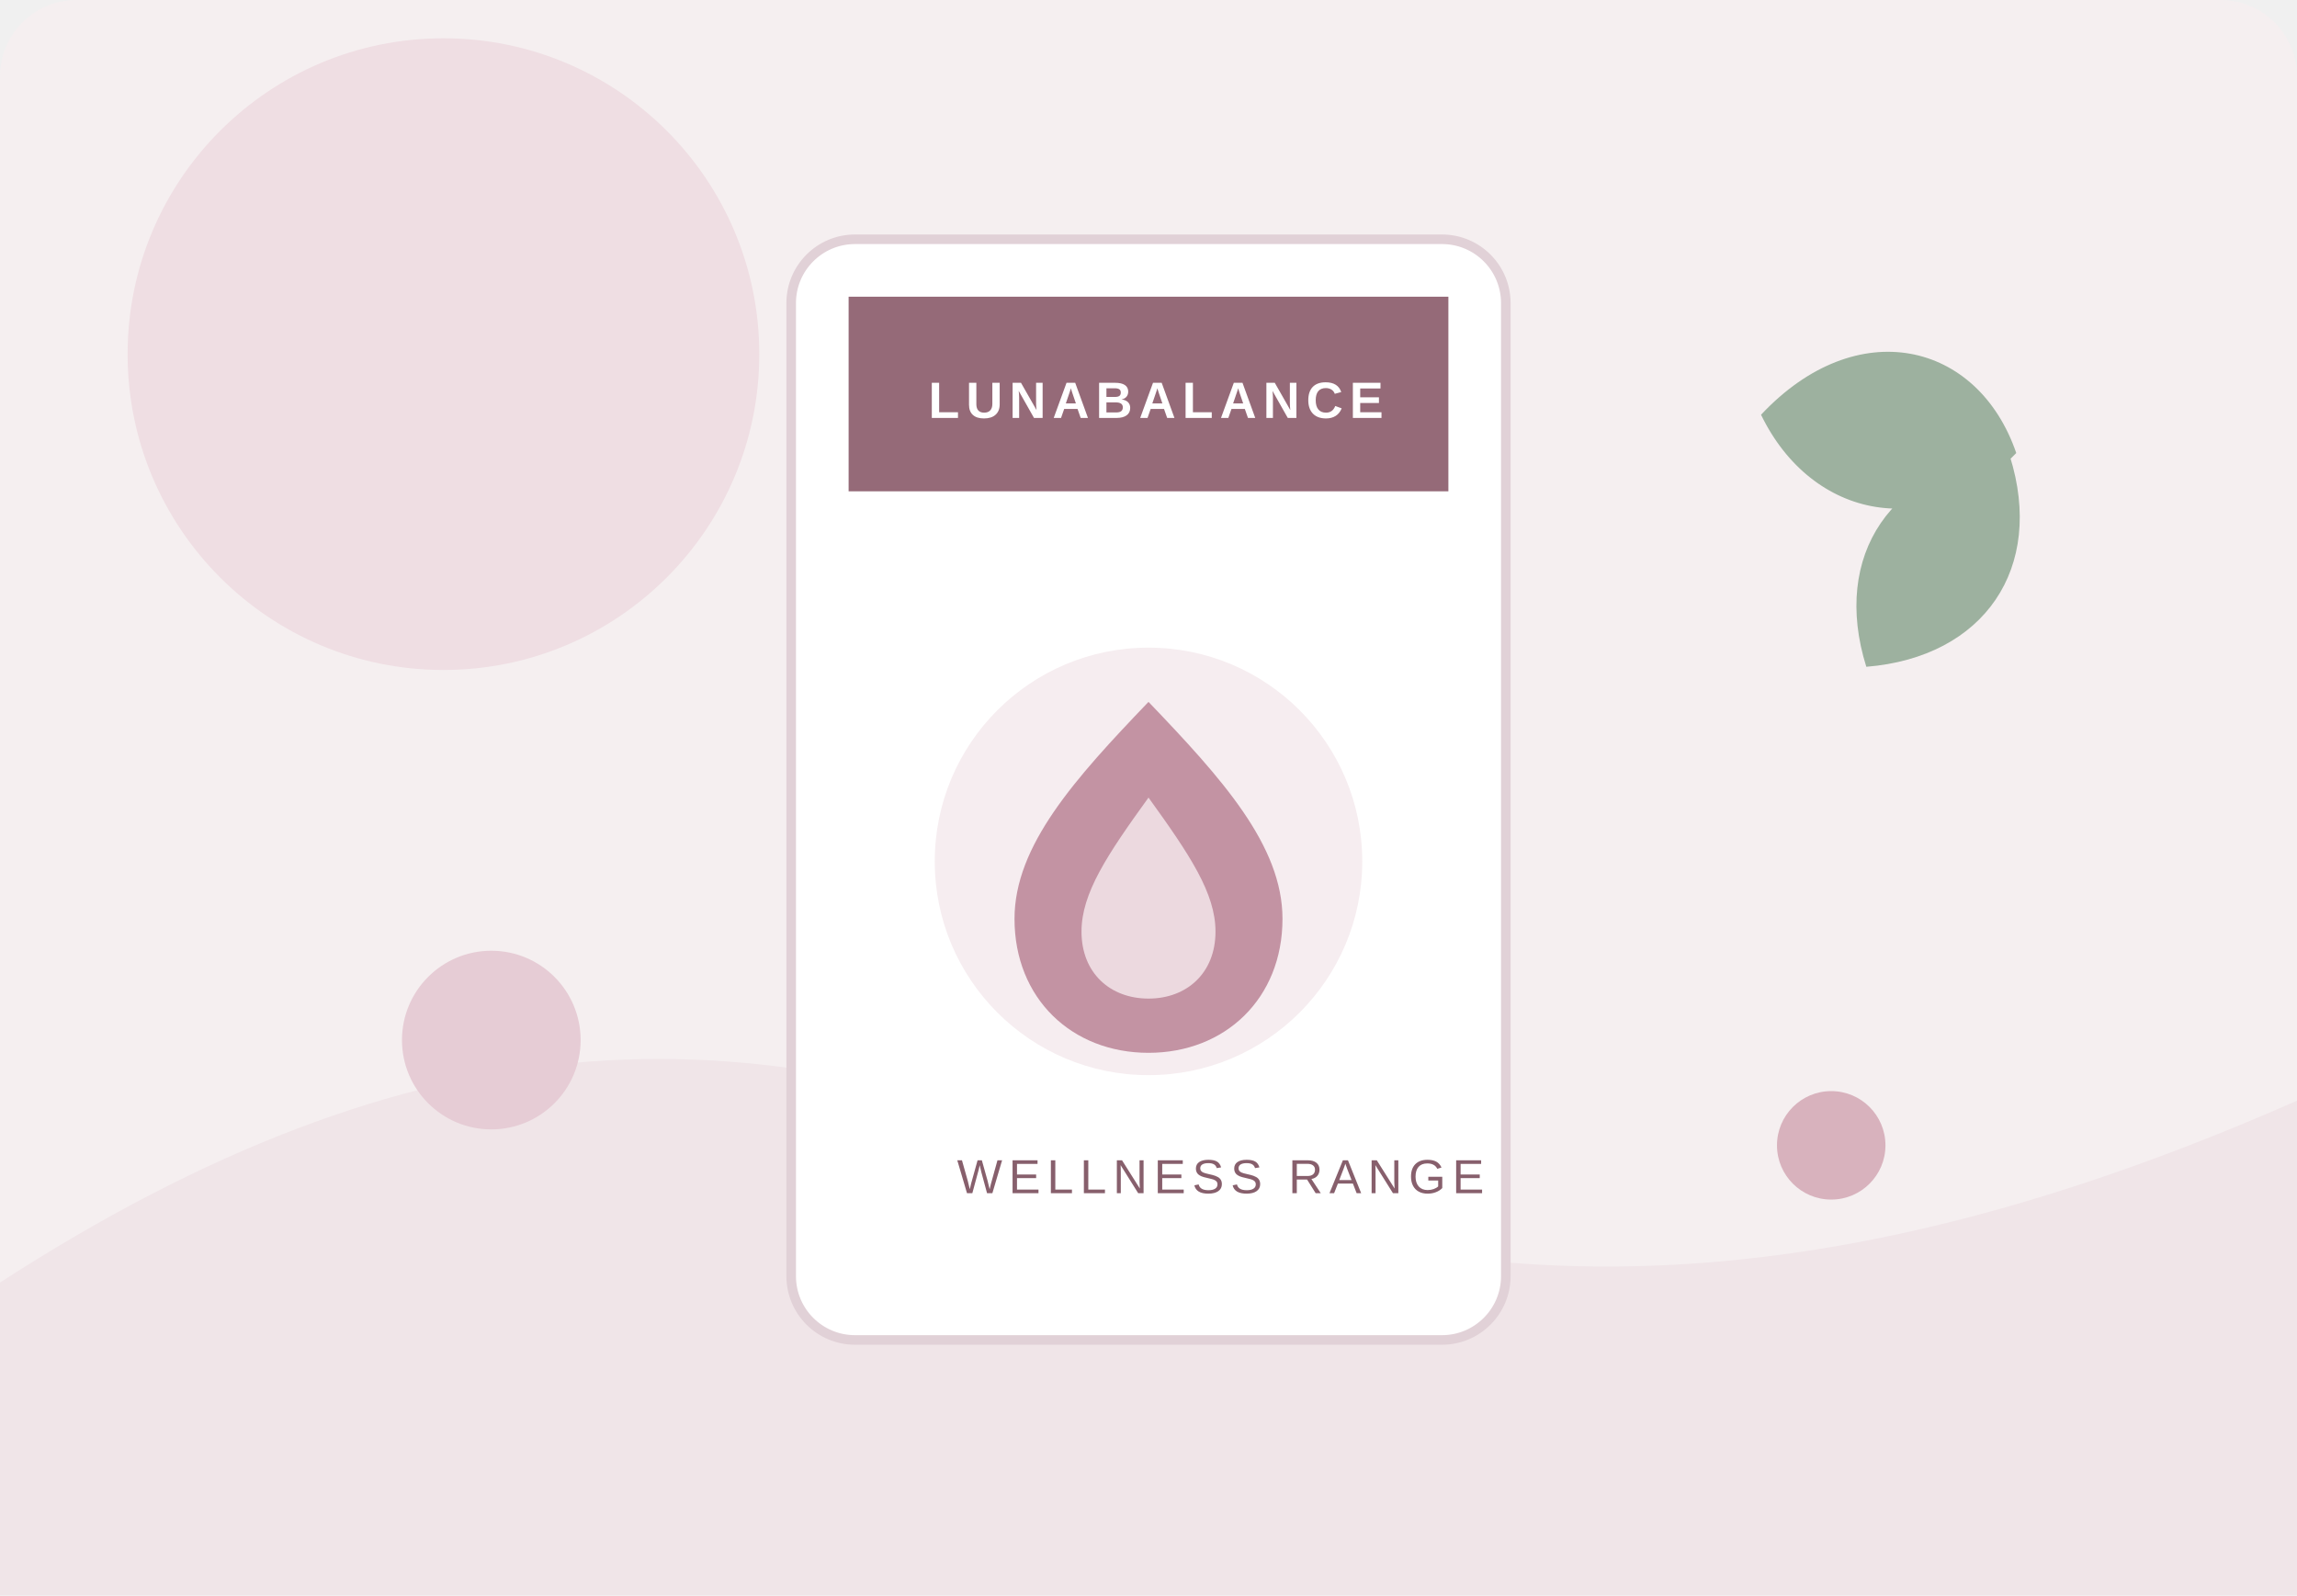
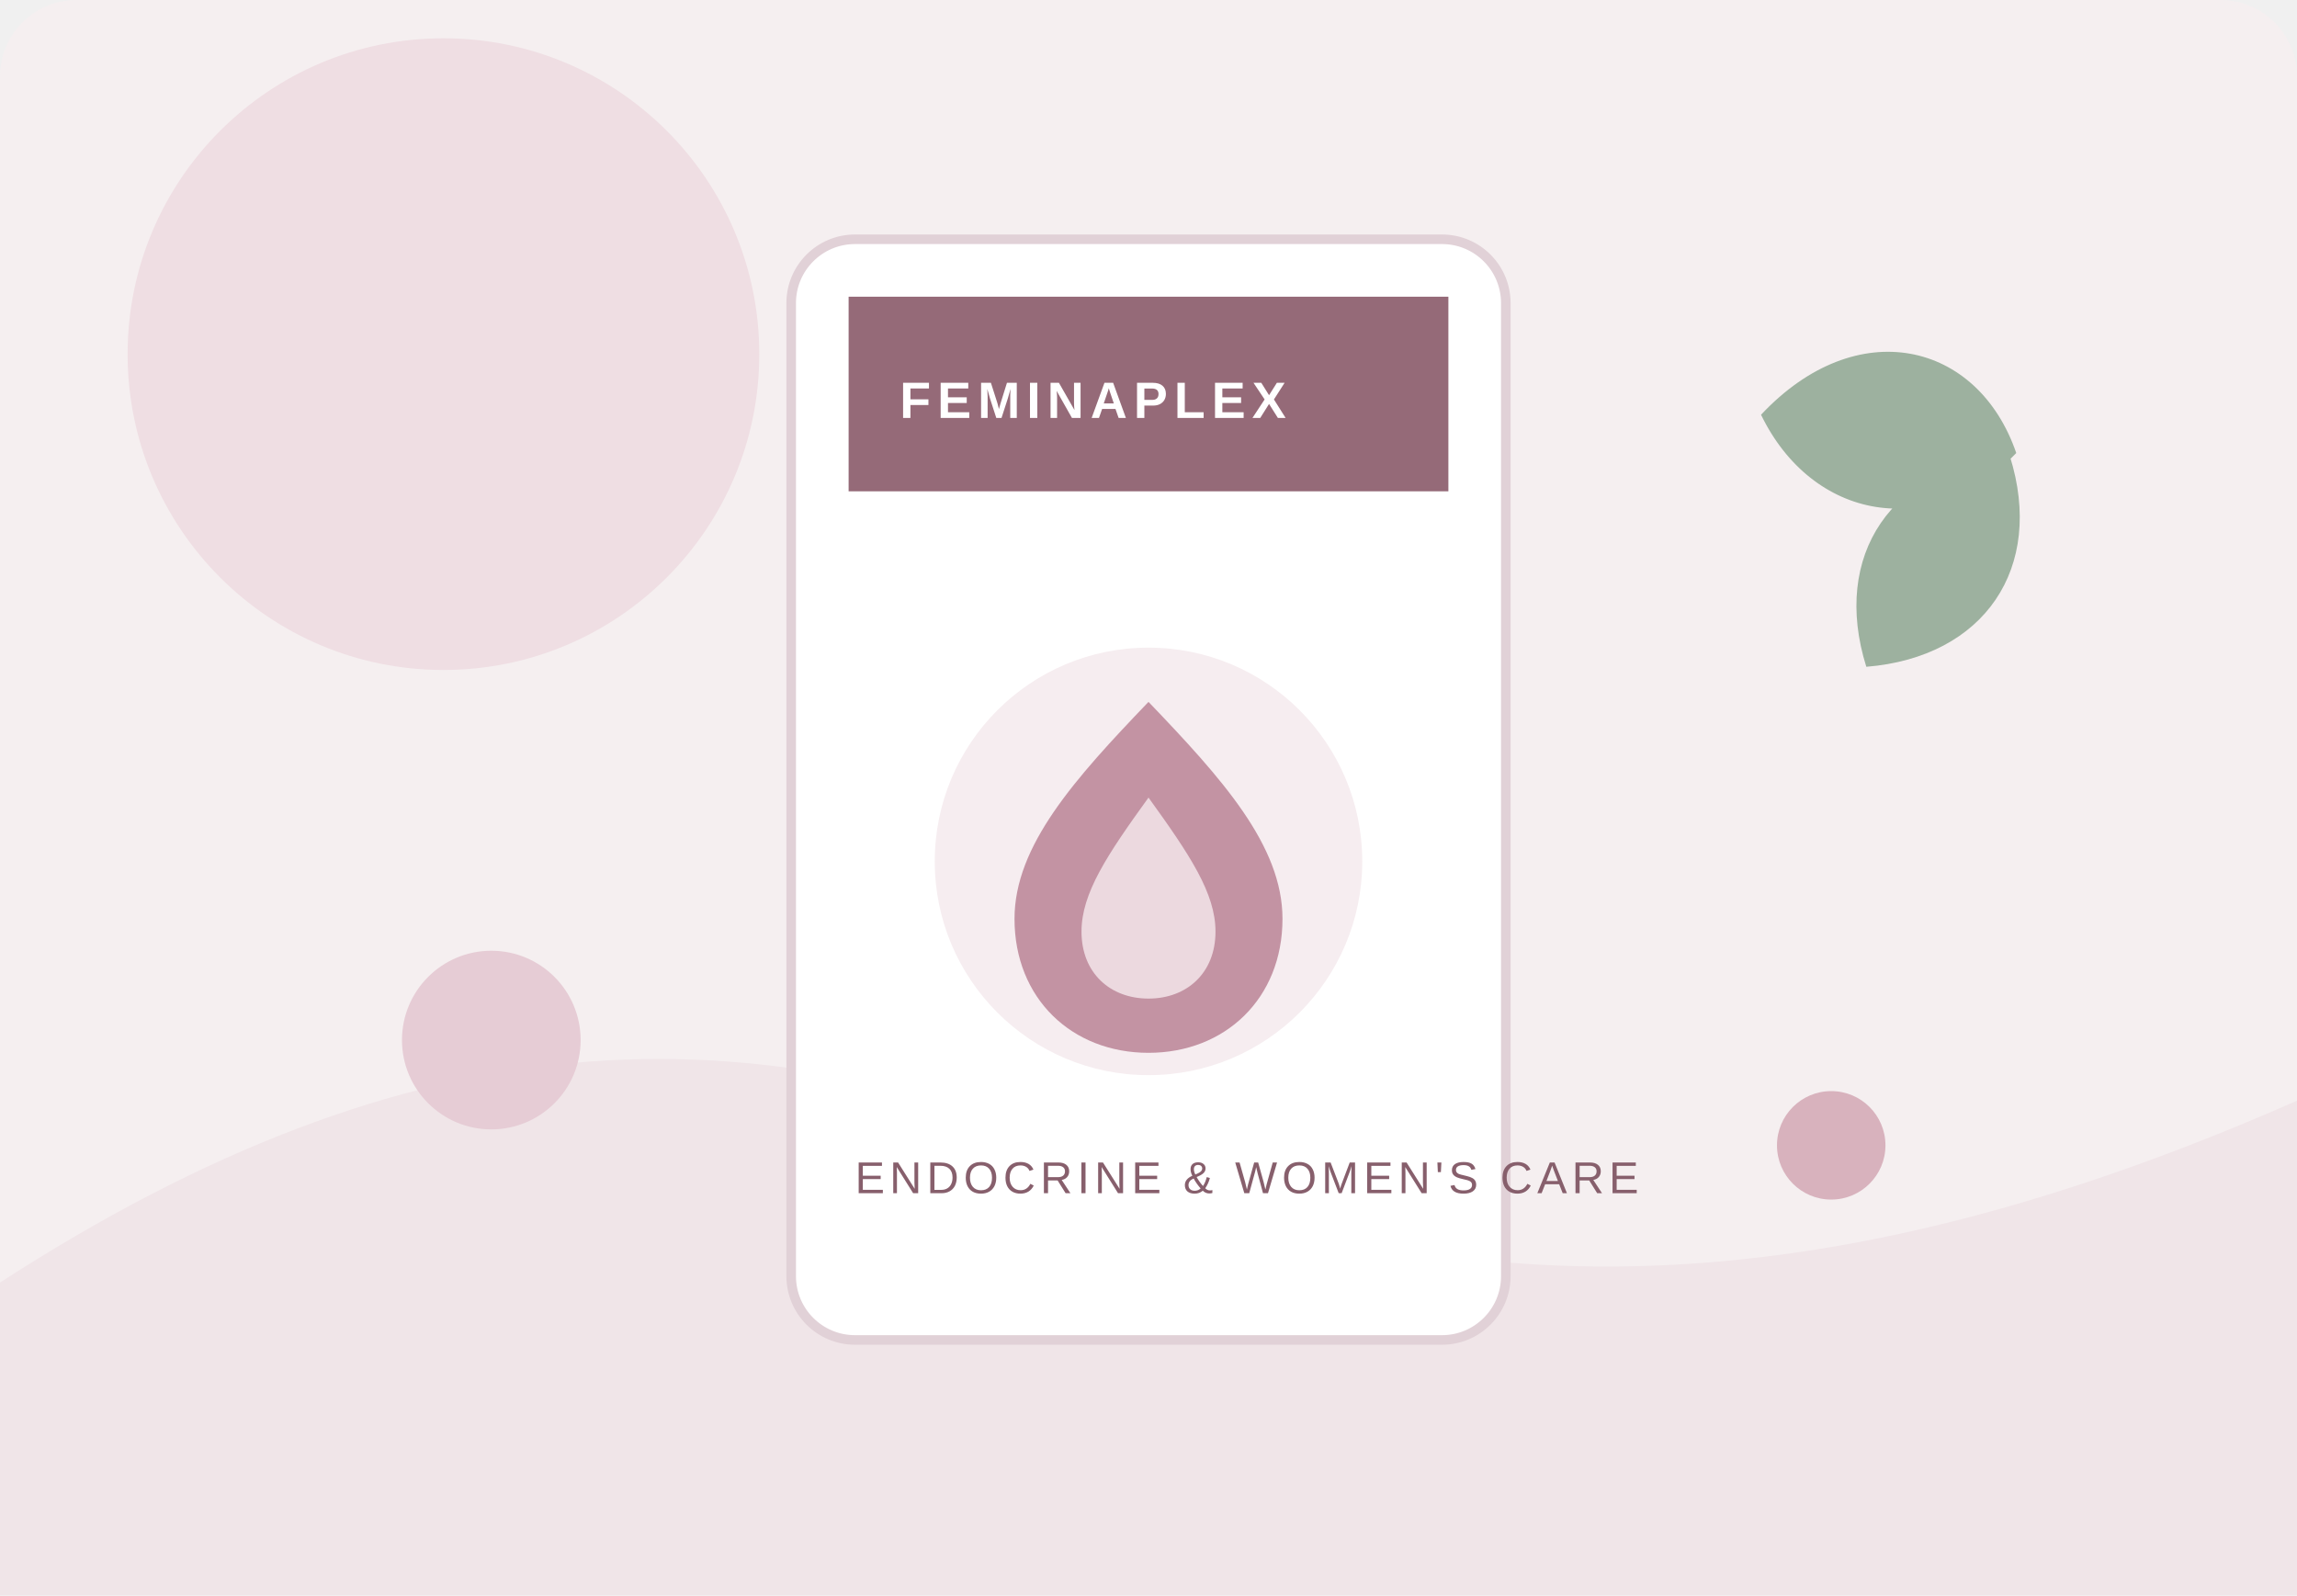
<svg xmlns="http://www.w3.org/2000/svg" viewBox="0 0 720 500">
  <rect width="720" height="500" rx="24" fill="#f5eff0" />
  <circle cx="139" cy="111" r="99" fill="#efdee3" />
  <path d="M0 402c130-84 234-87 348-38s229 44 372-19v155H0z" fill="#f0e5e8" />
  <rect x="248" y="75" width="224" height="345" rx="20" fill="#fff" stroke="#e1d1d7" stroke-width="3" />
  <path d="M266 93h188v61H266z" fill="#956a78" />
  <circle cx="360" cy="270" r="67" fill="#f6edf0" />
  <path d="M360 220c-23 24-42 45-42 68 0 25 18 42 42 42s42-17 42-42c0-23-19-44-42-68z" fill="#c393a3" />
  <path d="M360 250c-13 18-21 30-21 42 0 13 9 21 21 21s21-8 21-21c0-12-8-24-21-42z" fill="#ecd9df" />
-   <text x="291" y="131" font-family="Arial,sans-serif" font-size="16" font-weight="700" letter-spacing="2" fill="#fff">LUNABALANCE</text>
-   <text x="300" y="374" font-family="Arial,sans-serif" font-size="15" letter-spacing="2" fill="#875f6c">WELLNESS RANGE</text>
+   <text x="282" y="131" font-family="Arial,sans-serif" font-size="16" font-weight="700" letter-spacing="2" fill="#fff">FEMINAPLEX</text>
+   <text x="268" y="374" font-family="Arial,sans-serif" font-size="14" letter-spacing="1.5" fill="#875f6c">ENDOCRINE &amp; WOMEN'S CARE</text>
  <path d="M552 130c30-32 68-23 80 12-27 28-64 21-80-12zm78 13c11 35-8 63-45 66-11-35 8-63 45-66z" fill="#9db19f" />
  <circle cx="154" cy="326" r="28" fill="#e6ccd5" />
  <circle cx="574" cy="359" r="17" fill="#d8b2bd" />
</svg>
